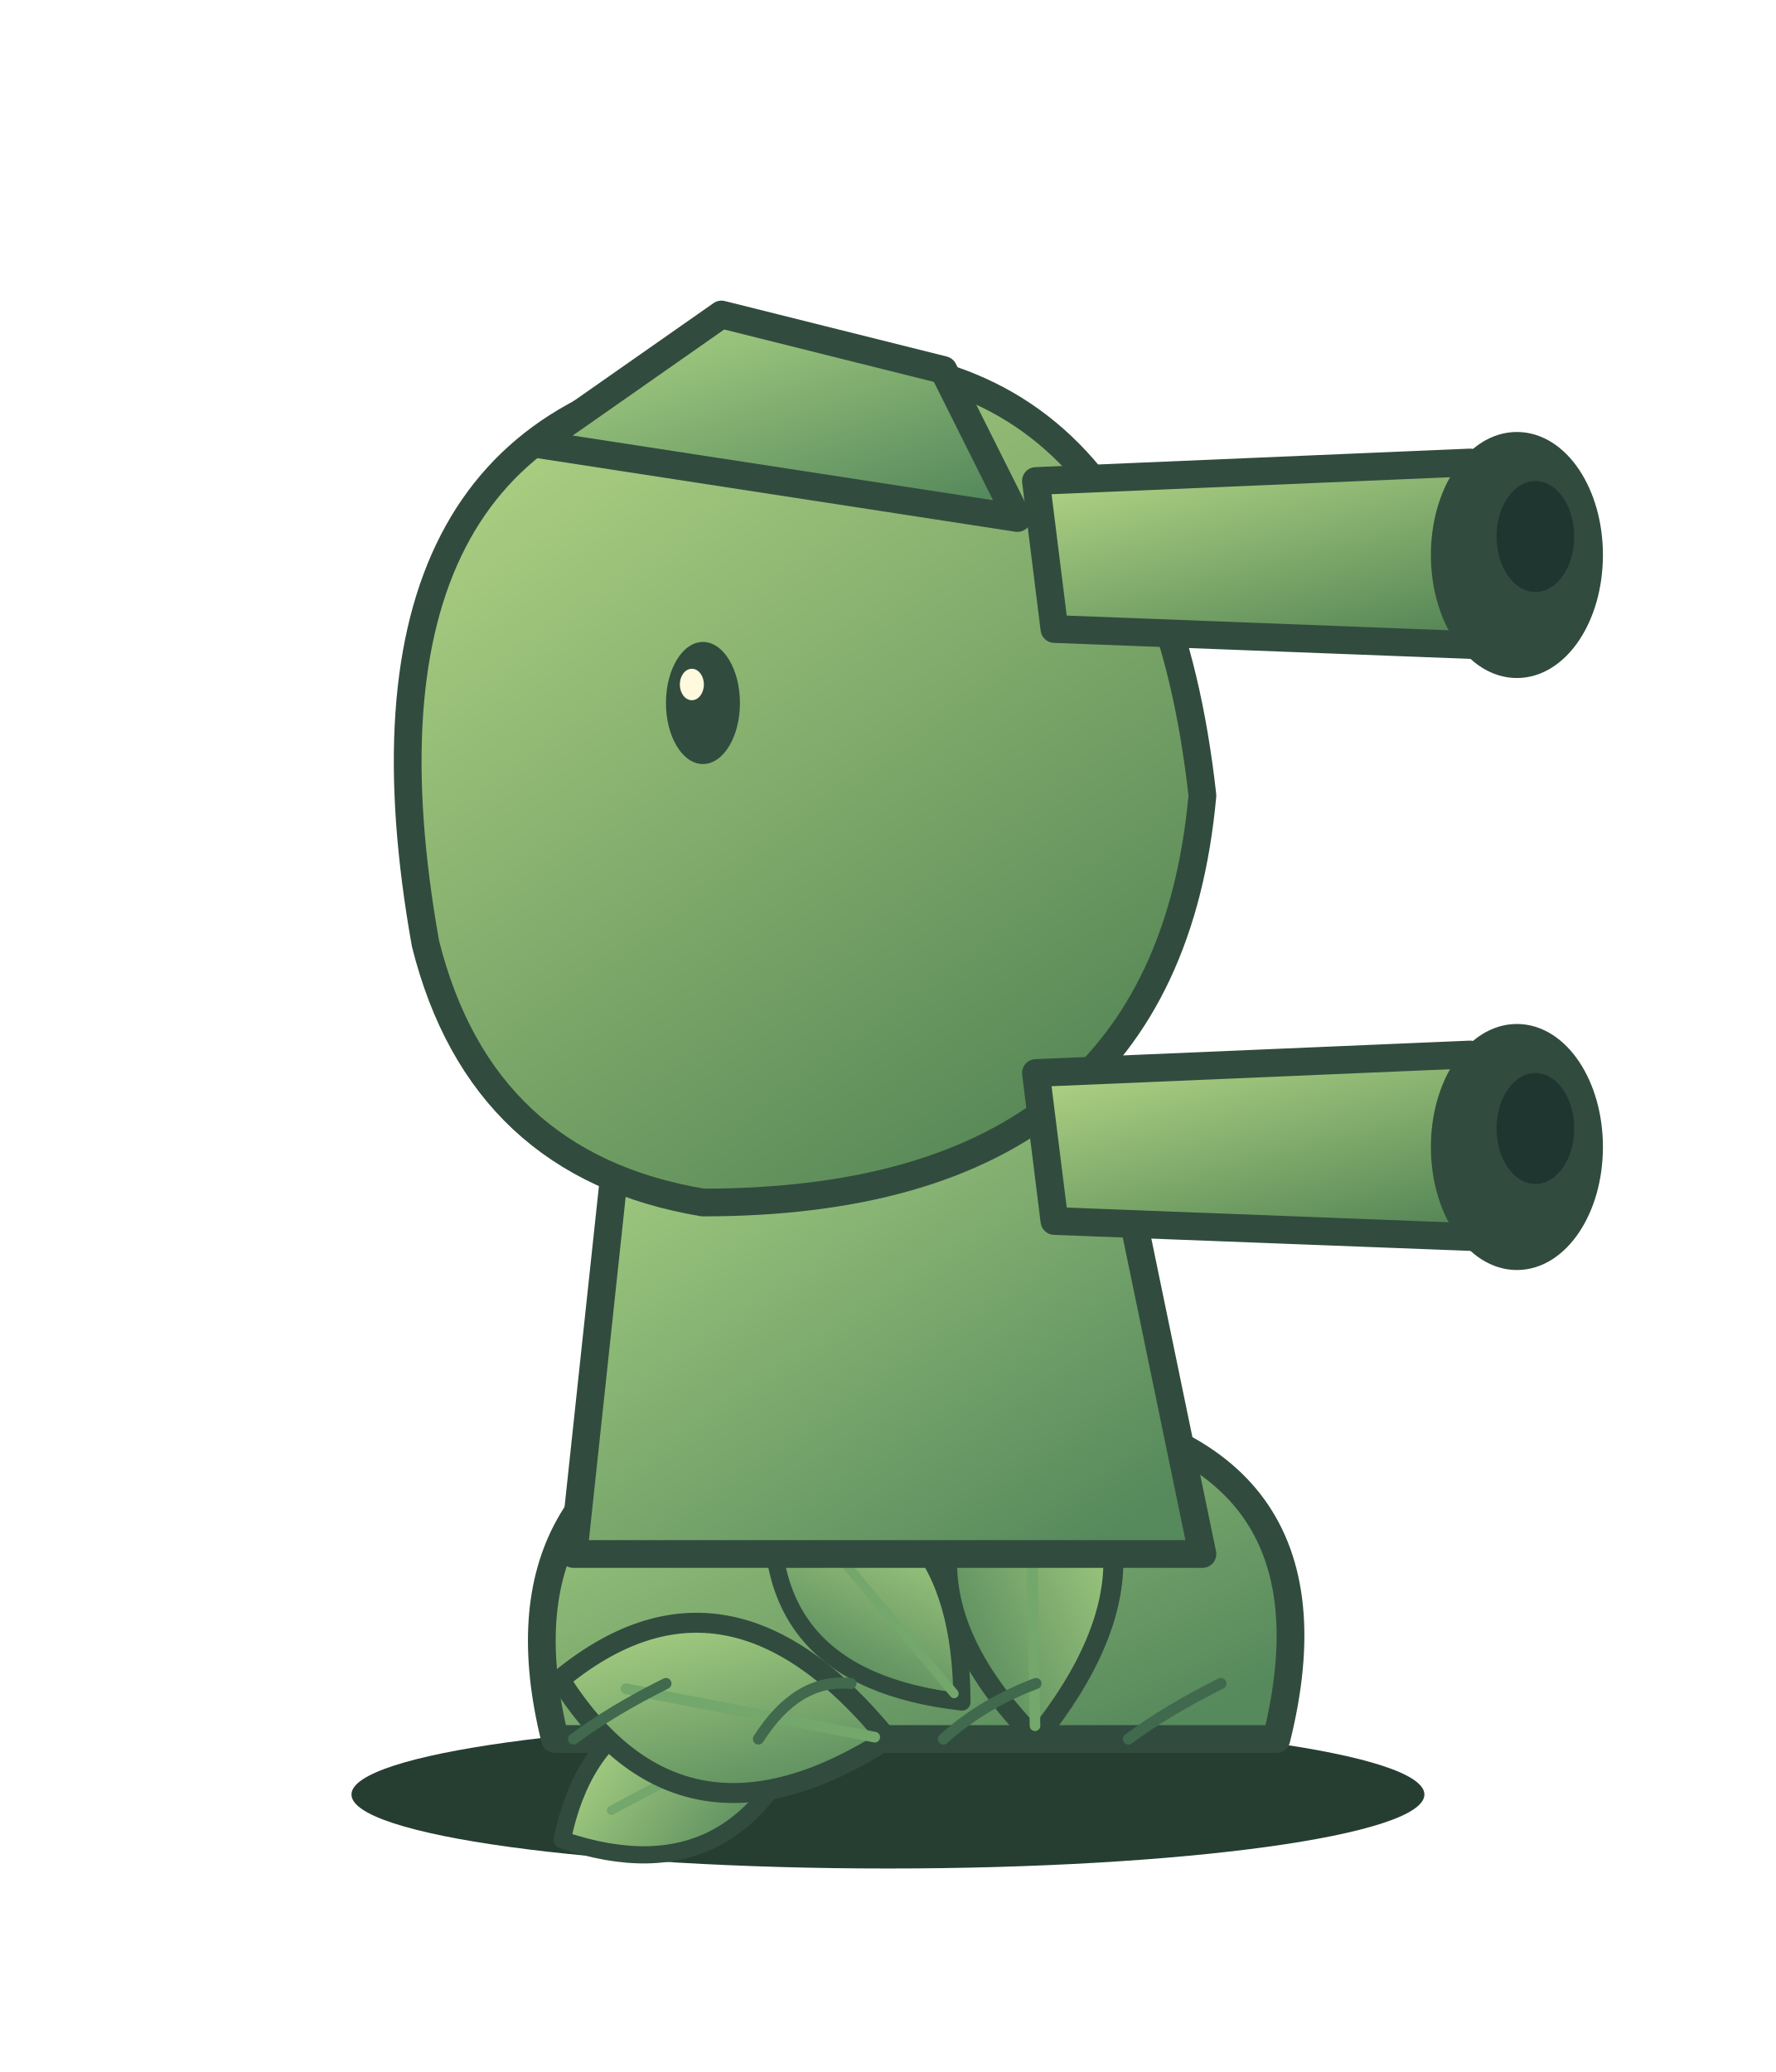
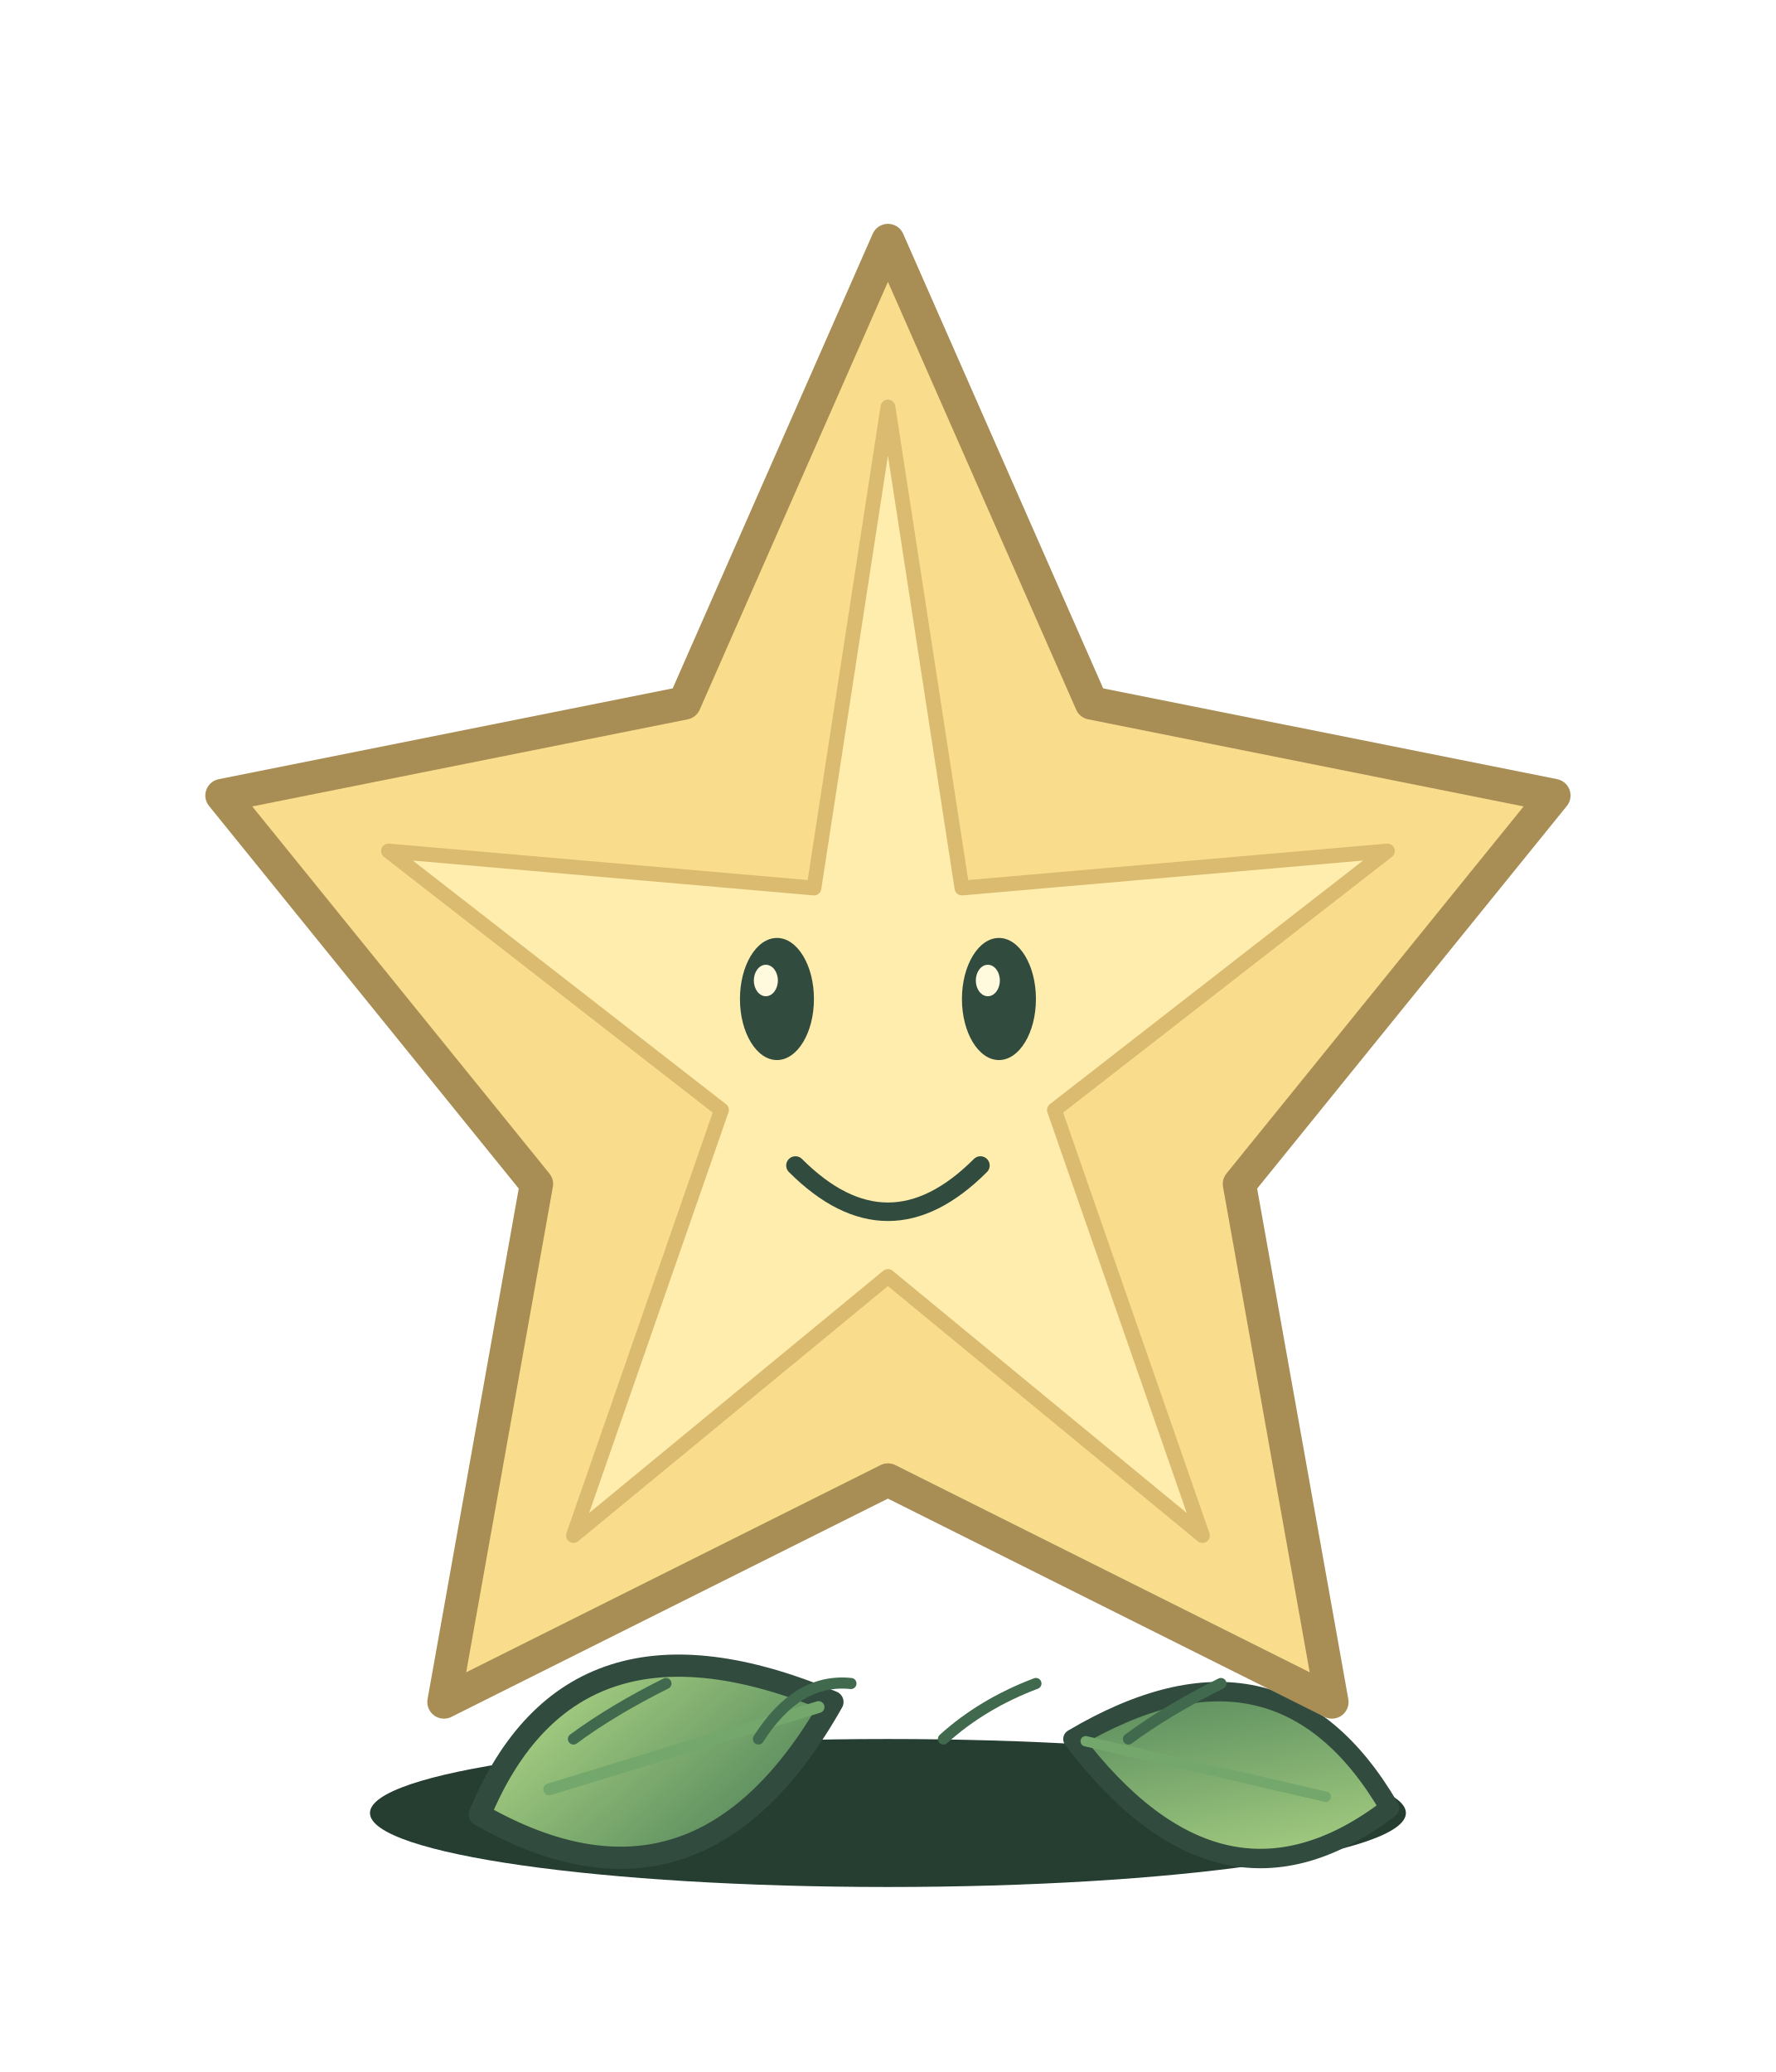
- <svg xmlns="http://www.w3.org/2000/svg" width="192" height="224" viewBox="-48 -60 96 112" data-plant-kind="fusion_starfruit" data-facing="right" data-geometry-signature="7cbe26fd17885df7">
+ <svg xmlns="http://www.w3.org/2000/svg" width="192" height="224" viewBox="-48 -60 96 112" data-plant-kind="fusion_starfruit" data-facing="right" data-geometry-signature="0c628de07ce24e3d">
  <defs>
    <linearGradient id="leaf" x2=".8" y2="1">
      <stop stop-color="#b1d887" />
      <stop offset="1" stop-color="#56895c" />
    </linearGradient>
    <linearGradient id="body" x2=".7" y2="1">
      <stop stop-color="#b7d988" />
      <stop offset="1" stop-color="#568756" />
    </linearGradient>
    <linearGradient id="cream" x2=".8" y2="1">
      <stop stop-color="#fff4d5" />
      <stop offset="1" stop-color="#dcb888" />
    </linearGradient>
    <linearGradient id="metal" x2="1" y2="1">
      <stop stop-color="#cce6df" />
      <stop offset="1" stop-color="#739a90" />
    </linearGradient>
  </defs>
-   <ellipse cx="0.00" cy="37.00" rx="29.00" ry="4.00" fill="#263e32" stroke="none" stroke-width="0" />
-   <path d="M-18 34 Q-21.47 20 -8 16 Q0 6 8 16 Q25 18 21 34Z" fill="url(#leaf)" stroke="#314c3e" stroke-width="1.5" stroke-linejoin="round" stroke-linecap="round" />
-   <g transform="translate(-4 32) rotate(-31) scale(0.62)">
+   <ellipse cx="0.00" cy="38.00" rx="28.00" ry="4.00" fill="#263e32" stroke="none" stroke-width="1.3" />
+   <g transform="translate(-3 32) rotate(-20) scale(0.8)">
    <path d="M0 0 Q-14 -13 -25 -1 Q-14 12 0 0Z" fill="url(#leaf)" stroke="#314c3e" stroke-width="1.5" stroke-linejoin="round" stroke-linecap="round" />
    <path d="M-1 0 L-20 -1" fill="none" stroke="#73a76b" stroke-width="0.8" stroke-linejoin="round" stroke-linecap="round" />
  </g>
-   <g transform="translate(0 34) rotate(8) scale(0.72)">
+   <g transform="translate(10 34) rotate(190) scale(0.7)">
    <path d="M0 0 Q-14 -13 -25 -1 Q-14 12 0 0Z" fill="url(#leaf)" stroke="#314c3e" stroke-width="1.5" stroke-linejoin="round" stroke-linecap="round" />
    <path d="M-1 0 L-20 -1" fill="none" stroke="#73a76b" stroke-width="0.8" stroke-linejoin="round" stroke-linecap="round" />
  </g>
-   <g transform="translate(4 32) rotate(47) scale(0.62)">
-     <path d="M0 0 Q-14 -13 -25 -1 Q-14 12 0 0Z" fill="url(#leaf)" stroke="#314c3e" stroke-width="1.5" stroke-linejoin="round" stroke-linecap="round" />
-     <path d="M-1 0 L-20 -1" fill="none" stroke="#73a76b" stroke-width="0.8" stroke-linejoin="round" stroke-linecap="round" />
-   </g>
-   <g transform="translate(8 34) rotate(86) scale(0.72)">
-     <path d="M0 0 Q-14 -13 -25 -1 Q-14 12 0 0Z" fill="url(#leaf)" stroke="#314c3e" stroke-width="1.5" stroke-linejoin="round" stroke-linecap="round" />
-     <path d="M-1 0 L-20 -1" fill="none" stroke="#73a76b" stroke-width="0.8" stroke-linejoin="round" stroke-linecap="round" />
-   </g>
-   <path d="M-17 24 L-14 -4 L11 -5 L17 24Z" fill="url(#leaf)" stroke="#314c3e" stroke-width="1.5" stroke-linejoin="round" stroke-linecap="round" />
-   <path d="M-25 -9 Q-30 -37 -9 -40 Q14 -44 17 -17 Q15 5 -10 5 Q-22 3 -25 -9Z" fill="url(#body)" stroke="#314c3e" stroke-width="1.5" stroke-linejoin="round" stroke-linecap="round" />
-   <ellipse cx="-10.00" cy="-22.00" rx="2.00" ry="3.30" fill="#314c3e" stroke="none" stroke-width="1.3" />
-   <ellipse cx="-10.60" cy="-23.00" rx="0.65" ry="0.85" fill="#fff9de" stroke="none" stroke-width="1.3" />
-   <path d="M8 -34.00 L31.47 -35.00 L35 -25.00 L9 -26.00Z" fill="url(#body)" stroke="#314c3e" stroke-width="1.5" stroke-linejoin="round" stroke-linecap="round" />
-   <ellipse cx="34.00" cy="-30.00" rx="4.00" ry="6.00" fill="#314c3e" stroke="#314c3e" stroke-width="1.3" />
-   <ellipse cx="35.00" cy="-31.00" rx="2.10" ry="3.00" fill="#1f3630" stroke="none" stroke-width="1.3" />
-   <path d="M8 -2.00 L31.47 -3.00 L35 7.00 L9 6.00Z" fill="url(#body)" stroke="#314c3e" stroke-width="1.5" stroke-linejoin="round" stroke-linecap="round" />
-   <ellipse cx="34.00" cy="2.00" rx="4.00" ry="6.00" fill="#314c3e" stroke="#314c3e" stroke-width="1.3" />
-   <ellipse cx="35.00" cy="1.00" rx="2.10" ry="3.00" fill="#1f3630" stroke="none" stroke-width="1.3" />
-   <path d="M-19 -36 L-9 -43 L3 -40 L7 -32Z" fill="url(#leaf)" stroke="#314c3e" stroke-width="1.5" stroke-linejoin="round" stroke-linecap="round" />
+   <path d="M0 -47 L11 -22 L36 -17 L19 4 L24 32 L0 20 L-24 32 L-19 4 L-36 -17 L-11 -22Z" fill="#f9dd8c" stroke="#a88e55" stroke-width="1.8" stroke-linejoin="round" stroke-linecap="round" />
+   <path d="M0 -38 L4 -12 L27 -14 L9 0 L17 23 L0 9 L-17 23 L-9 0 L-27 -14 L-4 -12Z" fill="#ffedae" stroke="#dabb6f" stroke-width="0.8" stroke-linejoin="round" stroke-linecap="round" />
+   <ellipse cx="-6.00" cy="-6.00" rx="2.00" ry="3.30" fill="#314c3e" stroke="none" stroke-width="1.3" />
+   <ellipse cx="-6.60" cy="-7.00" rx="0.65" ry="0.85" fill="#fff9de" stroke="none" stroke-width="1.3" />
+   <ellipse cx="6.00" cy="-6.00" rx="2.00" ry="3.30" fill="#314c3e" stroke="none" stroke-width="1.3" />
+   <ellipse cx="5.40" cy="-7.00" rx="0.65" ry="0.85" fill="#fff9de" stroke="none" stroke-width="1.3" />
+   <path d="M-5 3 Q0 8 5 3" fill="none" stroke="#314c3e" stroke-width="1" stroke-linejoin="round" stroke-linecap="round" />
  <path d="M-17 34 Q-14.905 32.450 -12 31" fill="none" stroke="#40694d" stroke-width="0.6" stroke-linejoin="round" stroke-linecap="round" />
  <path d="M-7 34 Q-4.905 30.700 -2 31" fill="none" stroke="#40694d" stroke-width="0.6" stroke-linejoin="round" stroke-linecap="round" />
  <path d="M3 34 Q5.095 32.100 8 31" fill="none" stroke="#40694d" stroke-width="0.6" stroke-linejoin="round" stroke-linecap="round" />
  <path d="M13 34 Q15.095 32.450 18 31" fill="none" stroke="#40694d" stroke-width="0.6" stroke-linejoin="round" stroke-linecap="round" />
</svg>
